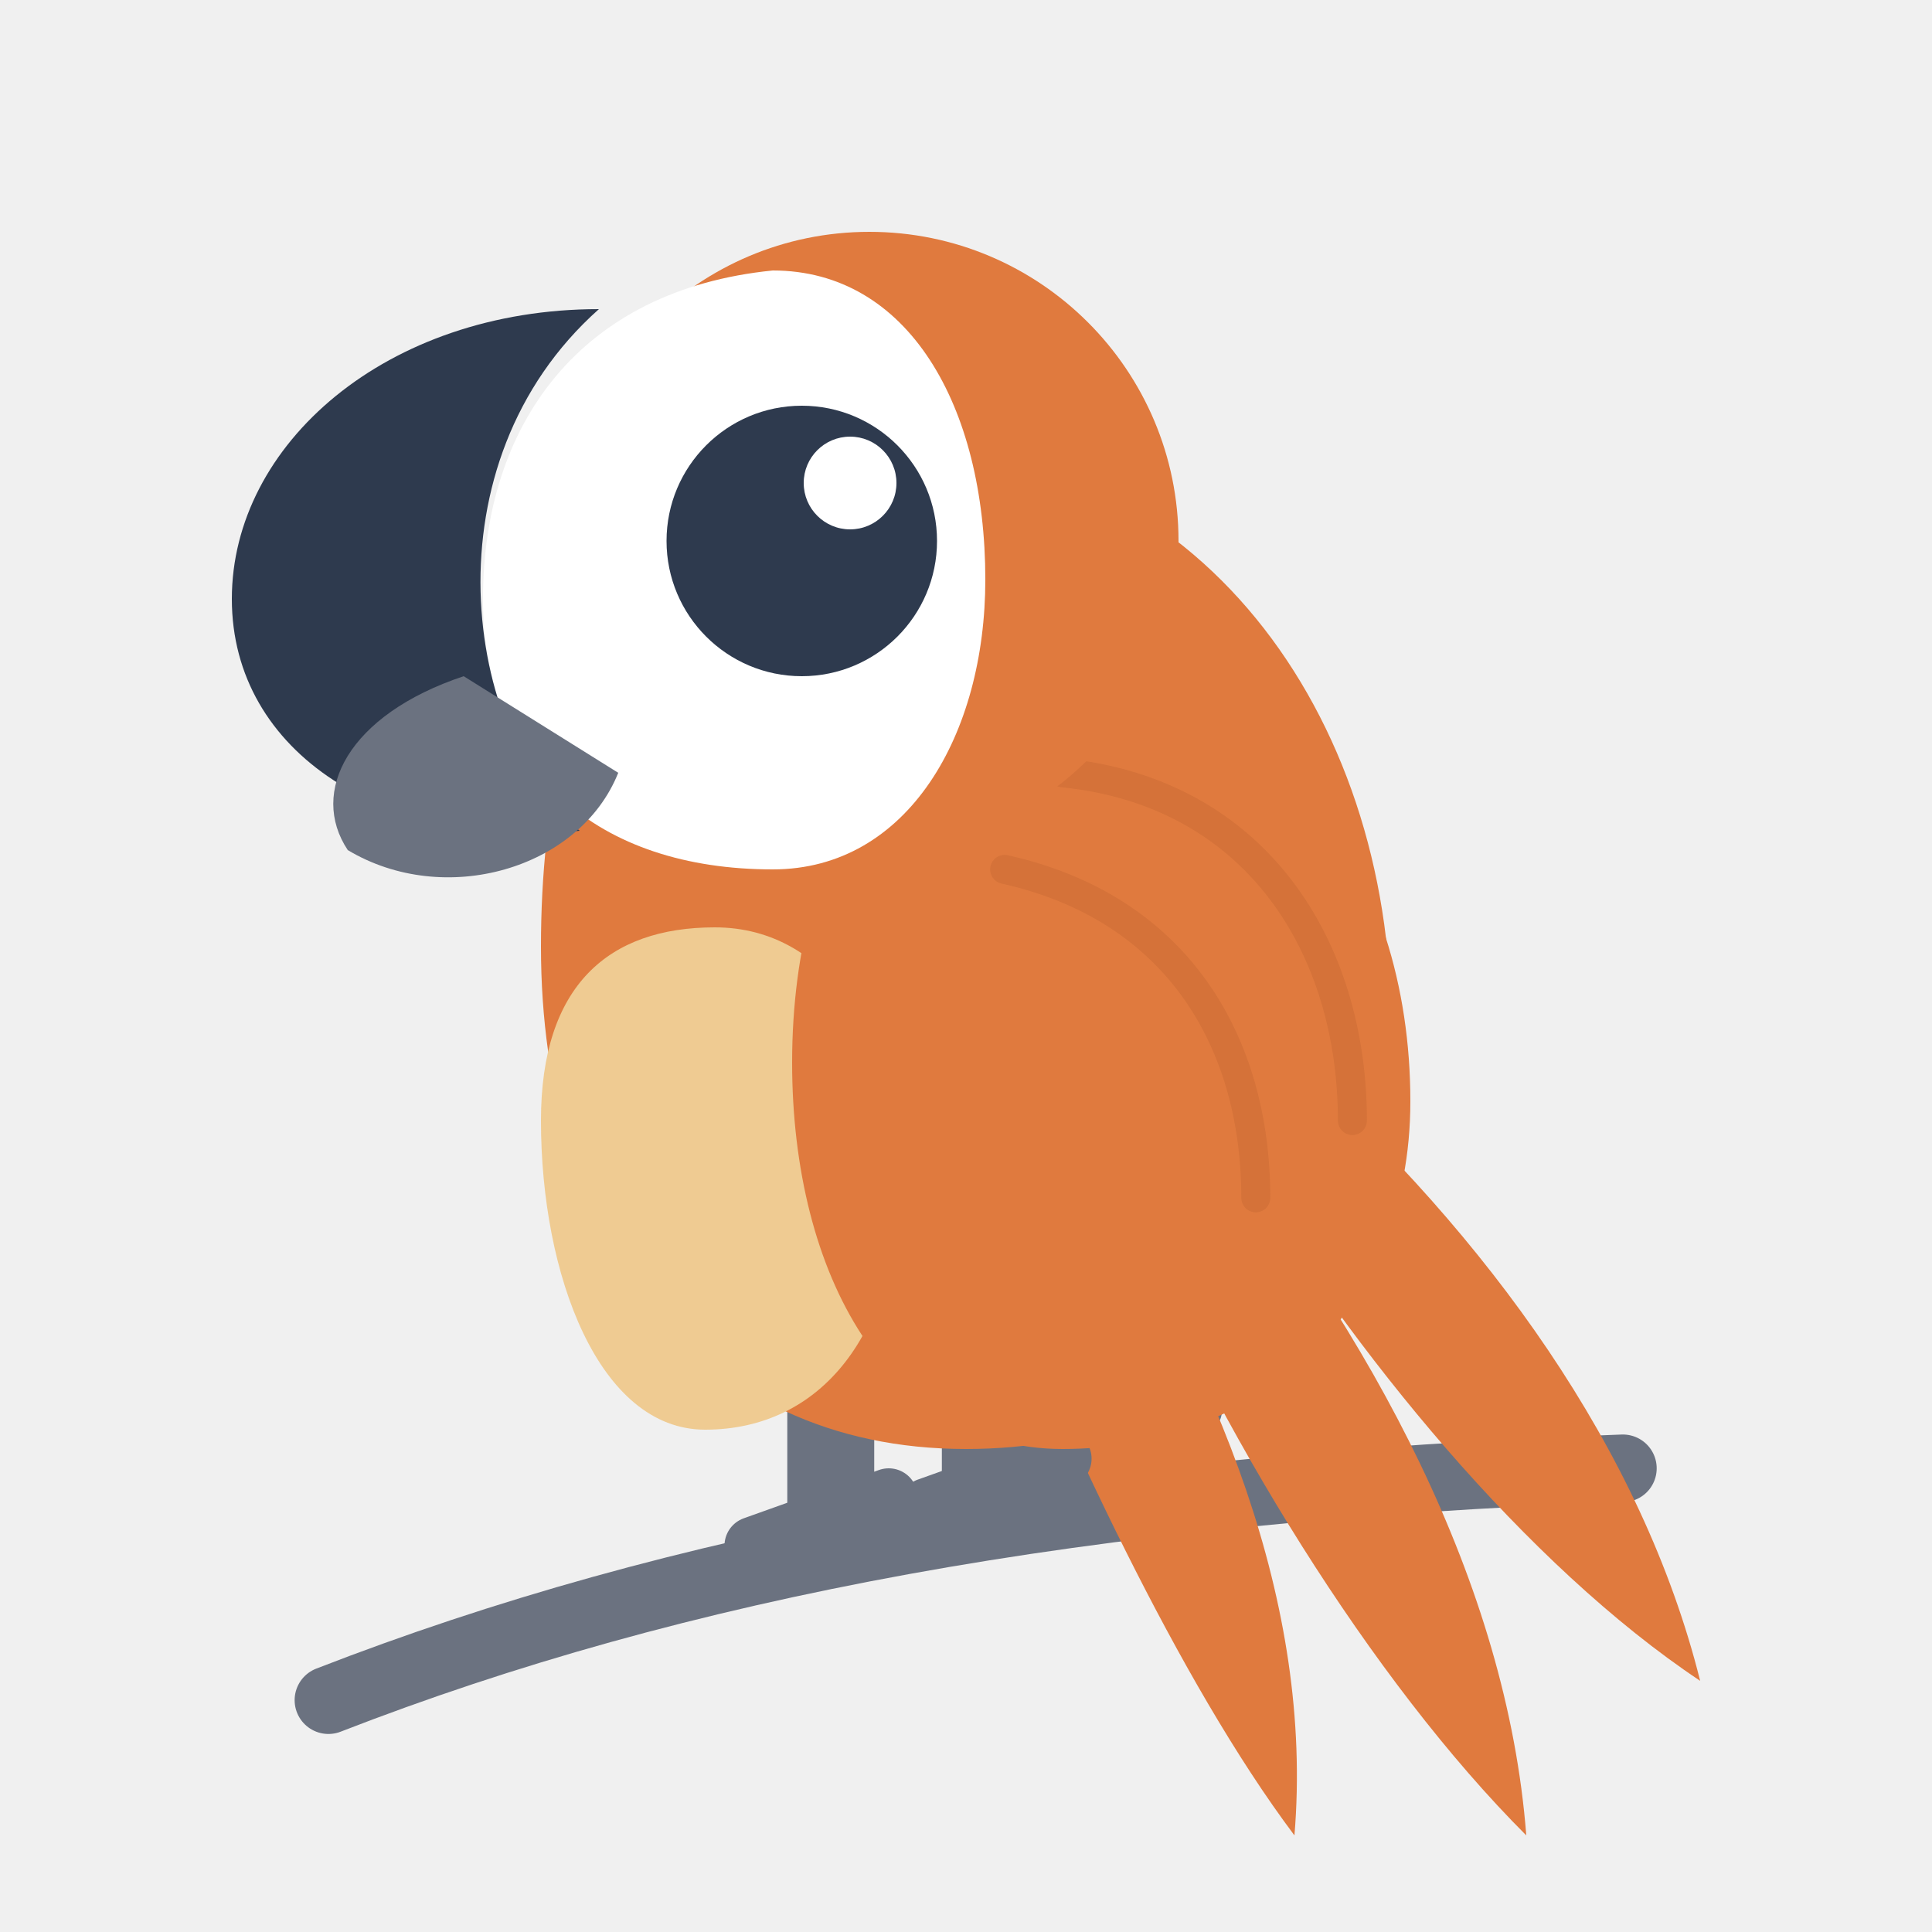
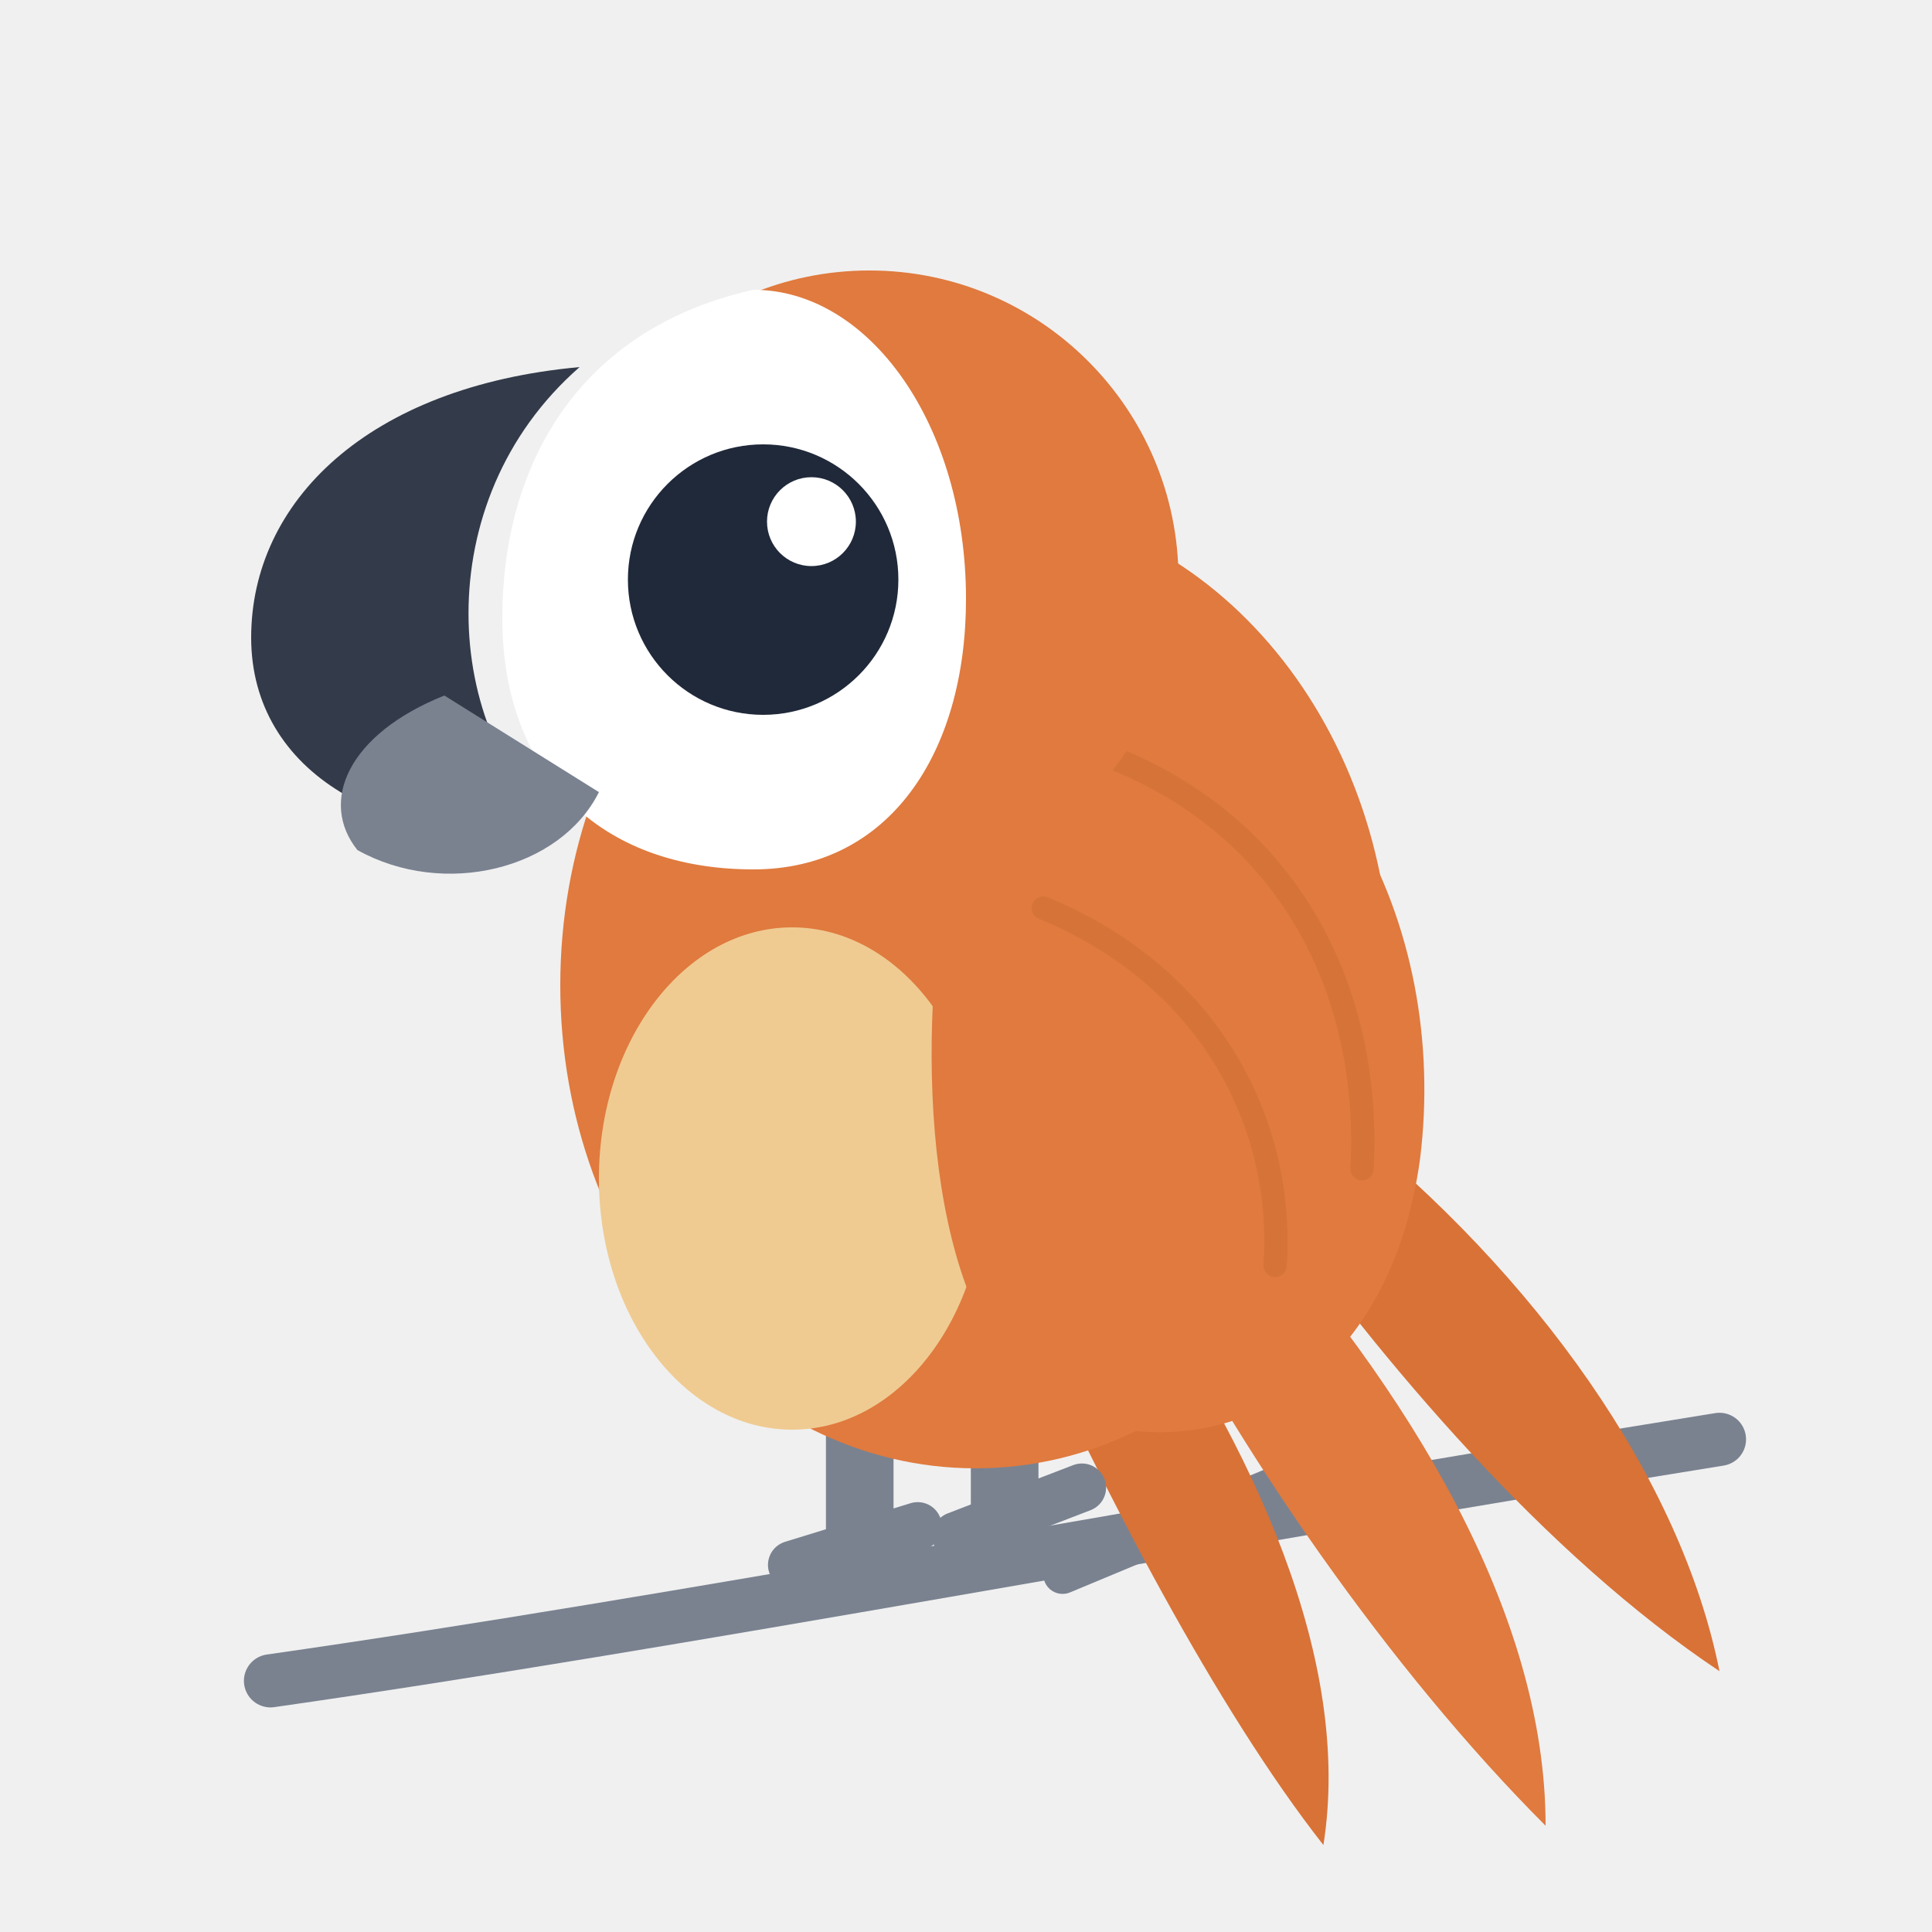
<svg xmlns="http://www.w3.org/2000/svg" viewBox="0 0 200 200" role="img" aria-labelledby="pollyTitle">
  <g fill="none" fill-rule="evenodd">
-     <path d="M34 176 C70 162 112 154 168 152" stroke="#6B7280" stroke-width="7" stroke-linecap="round" />
-     <path d="M104 158 L124 146" stroke="#6B7280" stroke-width="5" stroke-linecap="round" />
-     <path d="M112 120 C126 142 136 166 134 190 C122 174 110 148 102 128 Z" fill="#E07A3E" />
-     <path d="M124 116 C142 138 156 164 158 190 C142 174 126 148 116 124 Z" fill="#E07A3E" />
-     <path d="M134 110 C154 128 170 150 176 174 C158 162 140 140 128 120 Z" fill="#E07A3E" />
-     <path d="M86 132 L86 158" stroke="#6B7280" stroke-width="9" stroke-linecap="round" />
-     <path d="M102 132 L102 154" stroke="#6B7280" stroke-width="9" stroke-linecap="round" />
-     <path d="M78 160 L92 155 M96 156 L110 151" stroke="#6B7280" stroke-width="6" stroke-linecap="round" />
-     <path d="M92 46 C124 46 144 74 144 106 C144 132 126 150 100 150              C72 150 56 128 56 98 C56 68 68 46 92 46 Z" fill="#E07A3E" />
-     <path d="M74 96 C86 96 93 108 93 122 C93 138 85 148 73 148              C62 148 56 132 56 116 C56 102 63 96 74 96 Z" fill="#EFCB92" />
-     <path d="M108 70 C132 70 146 90 146 114 C146 136 130 150 110 150              C92 150 82 132 82 110 C82 86 94 70 108 70 Z" fill="#E07A3E" />
-     <path d="M110 80 C130 82 140 98 140 116 M104 90 C122 94 130 108 130 124" stroke="#C96A33" stroke-width="3" stroke-linecap="round" opacity=".5" />
-     <circle cx="90" cy="56" r="32" fill="#E07A3E" />
-     <path d="M80 28 C60 30 50 44 50 62 C50 80 62 90 80 90              C94 90 102 76 102 60 C102 42 94 28 80 28 Z" fill="#FFFFFF" />
-     <path d="M62 32 C40 32 24 46 24 62 C24 78 40 88 60 86              C48 76 44 48 62 32 Z" fill="#2E3A4E" />
-     <path d="M48 70 C36 74 32 82 36 88 C46 94 60 90 64 80 Z" fill="#6B7280" />
-     <circle cx="83" cy="56" r="14" fill="#2E3A4E" />
-     <circle cx="88" cy="50" r="4.8" fill="#FFFFFF" />
+     <path d="M28 174 C70 168 122 158 178 149" stroke="#7A8290" stroke-width="5.5" stroke-linecap="round" />
+     <path d="M110 163 L134 153" stroke="#7A8290" stroke-width="4" stroke-linecap="round" />
+     <path d="M116 130 C130 150 140 172 137 191 C126 177 114 154 106 136 Z" fill="#D97236" />
+     <path d="M128 124 C146 144 160 167 160 189 C144 173 128 150 118 130 Z" fill="#E07A3E" />
+     <path d="M139 116 C159 132 174 153 178 173 C160 161 143 141 131 124 Z" fill="#D97236" />
+     <path d="M89 138 L89 160" stroke="#7A8290" stroke-width="7" stroke-linecap="round" />
+     <path d="M104 138 L104 157" stroke="#7A8290" stroke-width="7" stroke-linecap="round" />
+     <path d="M82 162 L95 158 M99 159 L112 154" stroke="#7A8290" stroke-width="5" stroke-linecap="round" />
+     <ellipse cx="101" cy="102" rx="43" ry="50" fill="#E07A3E" />
+     <ellipse cx="82" cy="122" rx="20" ry="26" fill="#EFCB92" />
+     <path d="M110 64 C138 70 150 96 147 120 C144 142 128 152 112 147              C98 142 95 118 97 98 C99 78 103 64 110 64 Z" fill="#E07A3E" />
+     <path d="M114 78 C133 85 142 102 141 121 M108 94 C125 101 133 116 132 131" stroke="#C96A33" stroke-width="2.4" stroke-linecap="round" opacity=".42" />
+     <circle cx="90" cy="60" r="32" fill="#E07A3E" />
+     <path d="M78 30 C60 34 52 48 52 64 C52 80 62 90 78 90              C92 90 100 78 100 62 C100 44 90 30 78 30 Z" fill="#FFFFFF" />
+     <path d="M60 38 C38 40 26 52 26 66 C26 80 40 88 58 86              C46 76 44 52 60 38 Z" fill="#333B4A" />
+     <path d="M46 72 C36 76 33 83 37 88 C46 93 58 90 62 82 Z" fill="#7A8290" />
+     <circle cx="79" cy="60" r="14" fill="#20293A" />
+     <circle cx="84" cy="54" r="4.6" fill="#FFFFFF" />
  </g>
</svg>
